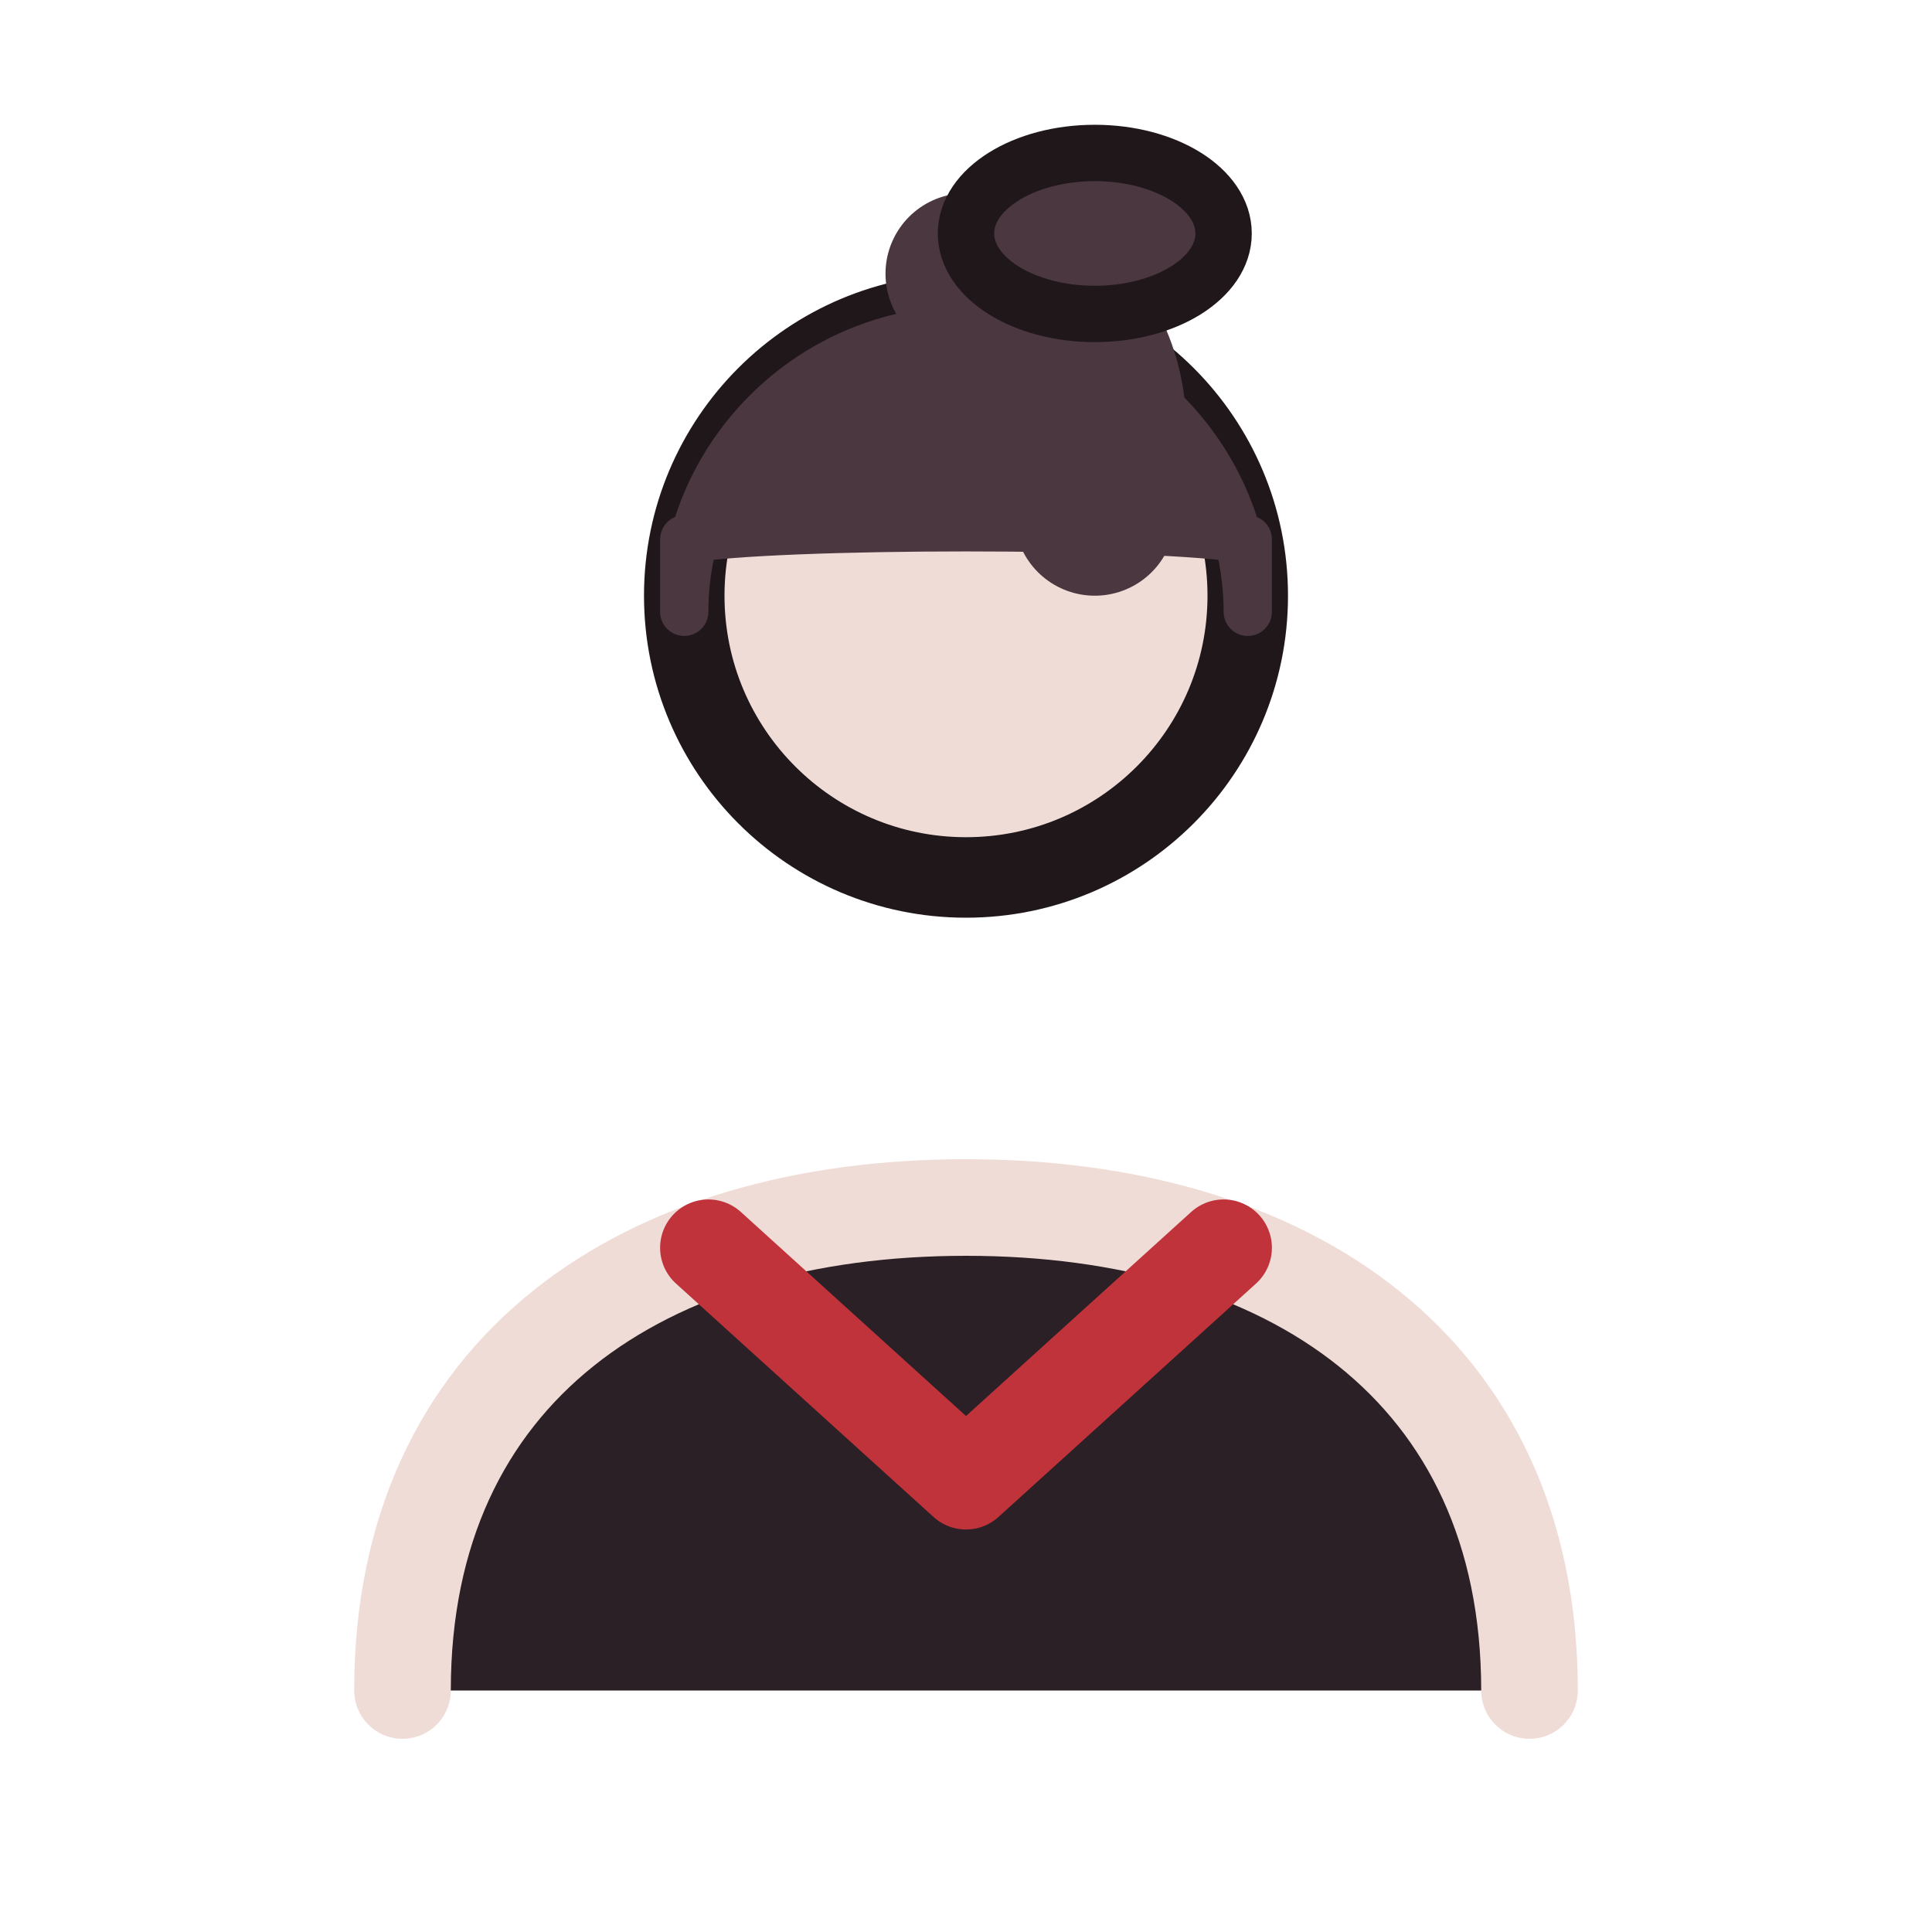
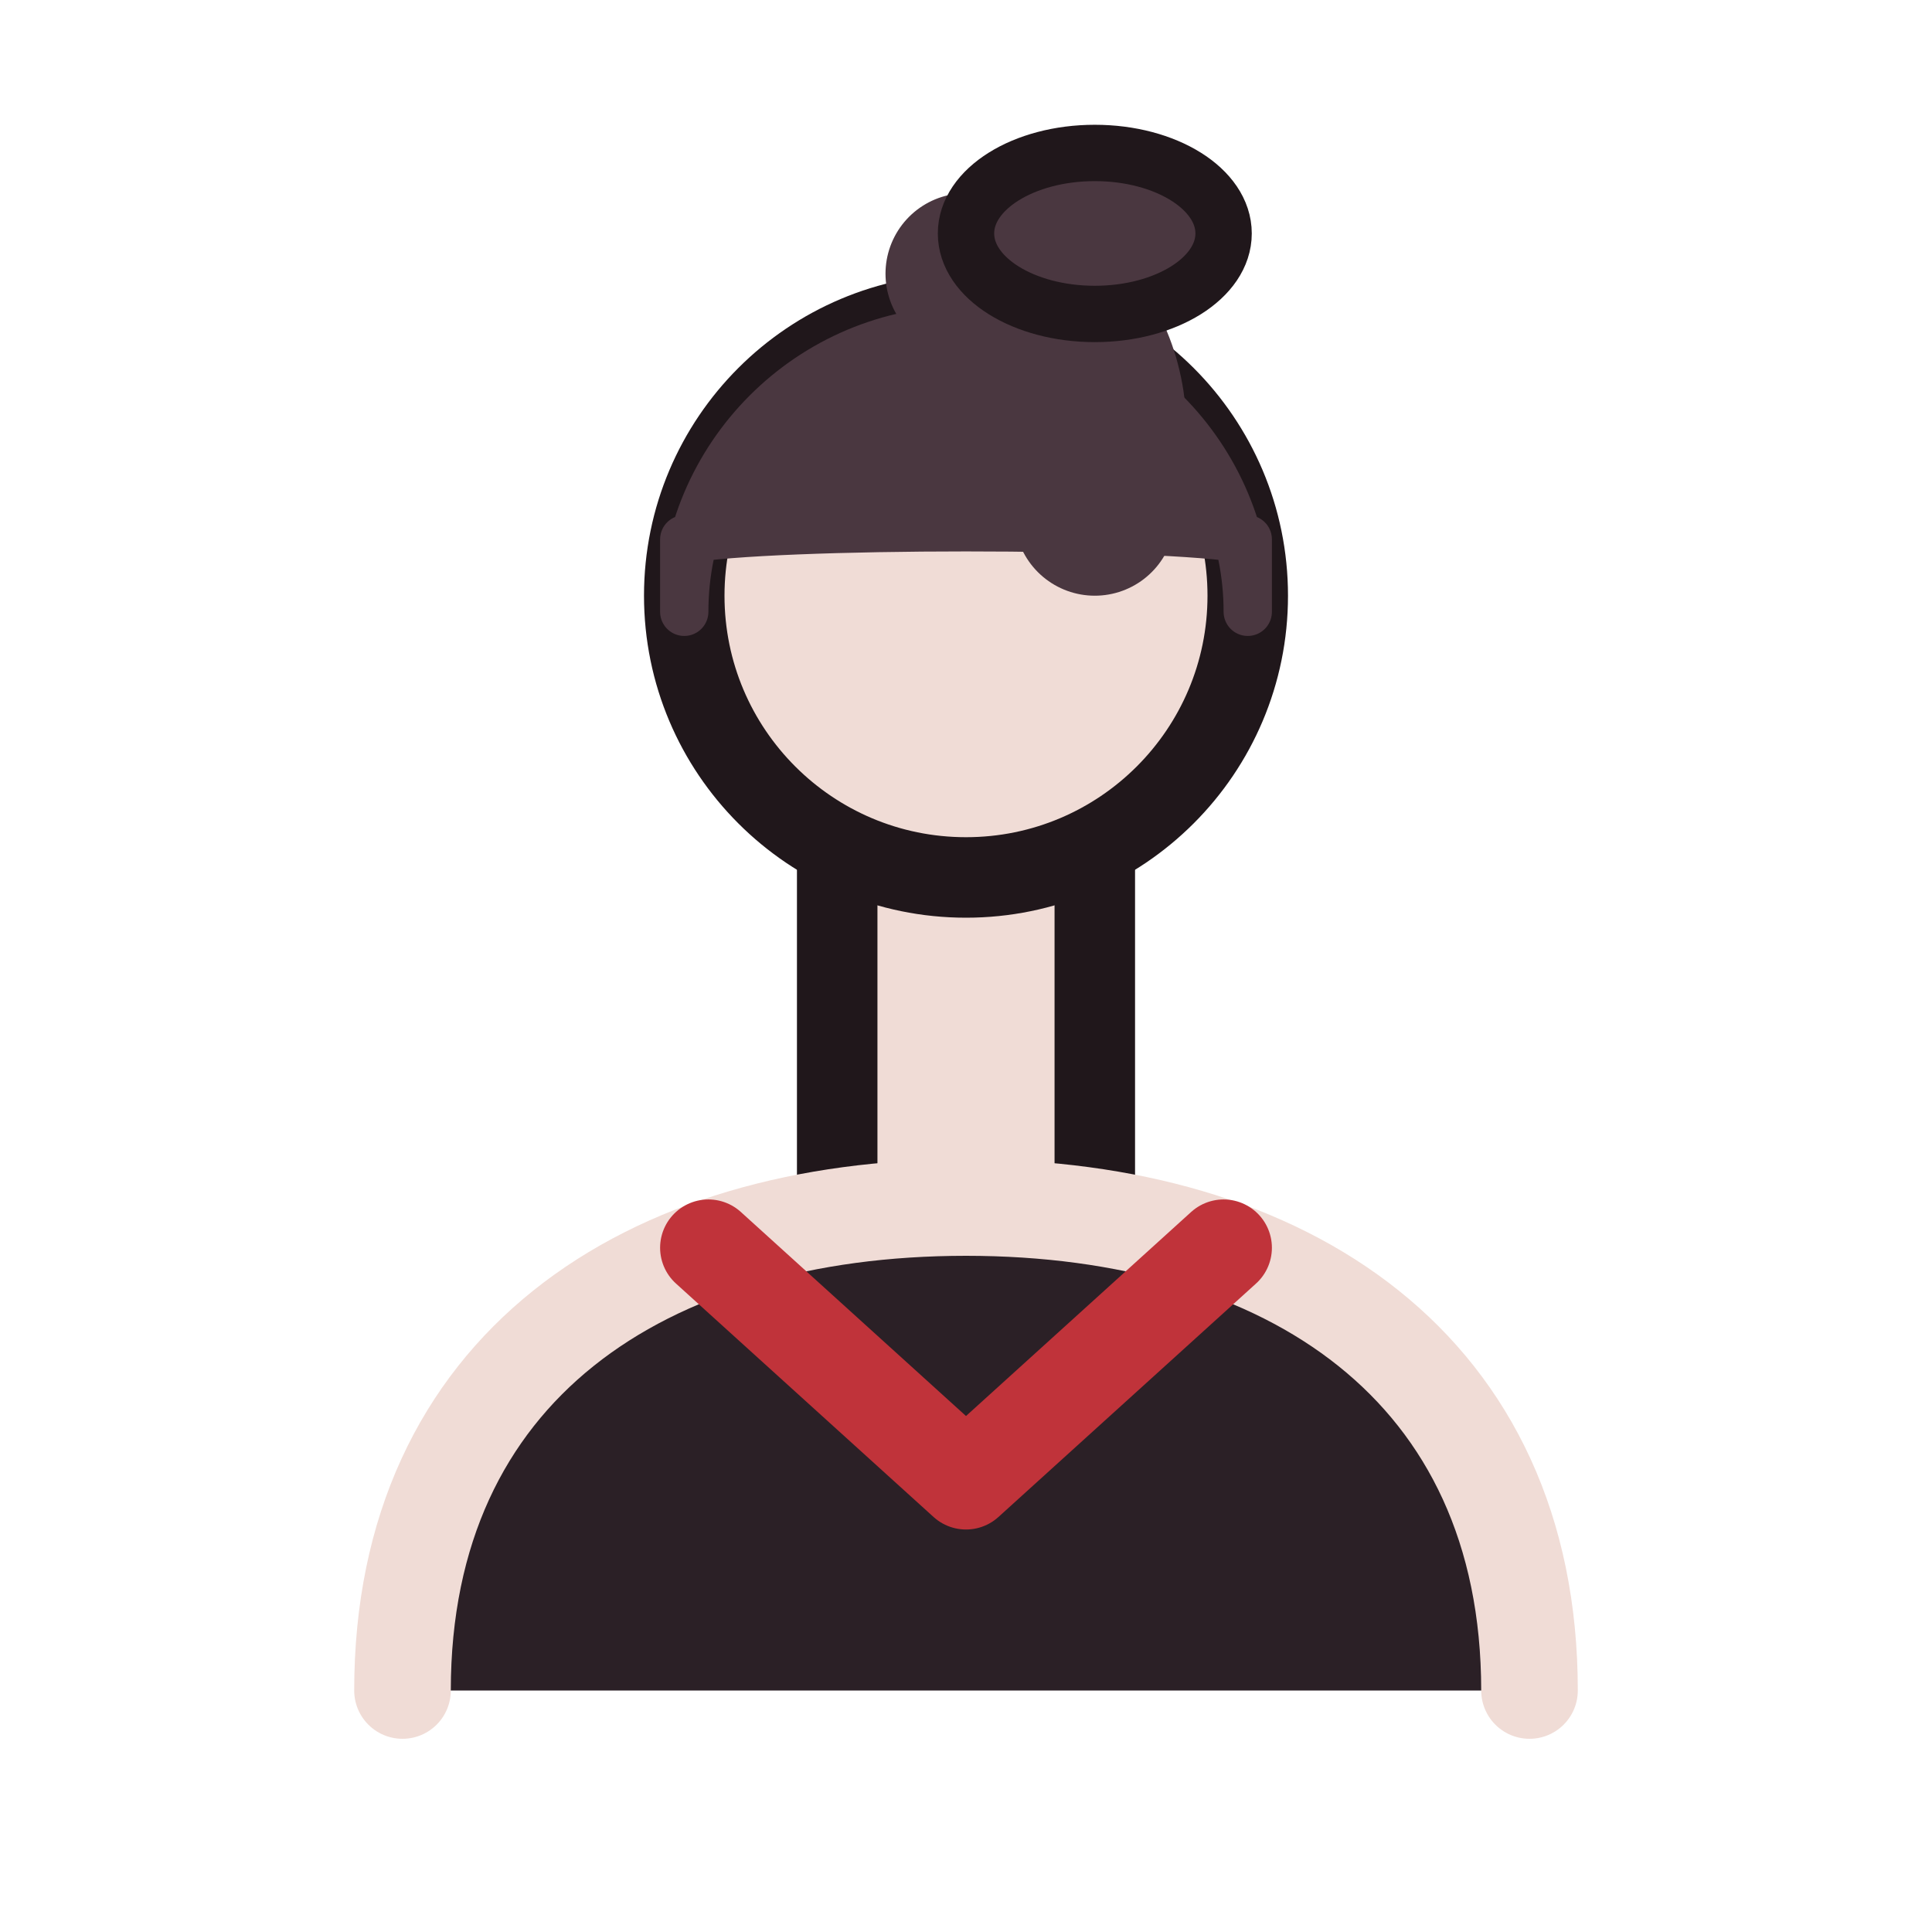
<svg xmlns="http://www.w3.org/2000/svg" viewBox="0 0 24 24" fill="none" stroke-linecap="round" stroke-linejoin="round">
+   <path d="M10.4 9.8h3.2v5.2h-3.2z" fill="#f0dcd6" stroke="#20171b" stroke-width="1" />
  <circle cx="12" cy="7.4" r="3.5" fill="#f0dcd6" stroke="#20171b" stroke-width="1" />
  <path d="M8.5 7.6A3.5 3.5 0 0 1 15.5 7.6L15.5 6.7C14.4 6.5 9.6 6.5 8.5 6.7ZZ" fill="#4a3740" stroke="#4a3740" stroke-width=".6" />
  <path d="M12 3.4C13.6 3.6 14 5 13.6 6.4" fill="none" stroke="#4a3740" stroke-width="2" />
  <ellipse cx="13.6" cy="2.9" rx="1.6" ry="1" fill="#4a3740" stroke="#20171b" stroke-width=".7" />
  <path d="M5 21c0-4 3-6 7-6s7 2 7 6" fill="#2b2026" stroke="#f0dcd6" stroke-width="1.2" />
  <path d="M8.8 15.5 12 18.4 15.2 15.5" fill="none" stroke="#c0333a" stroke-width="1.2" />
</svg>
